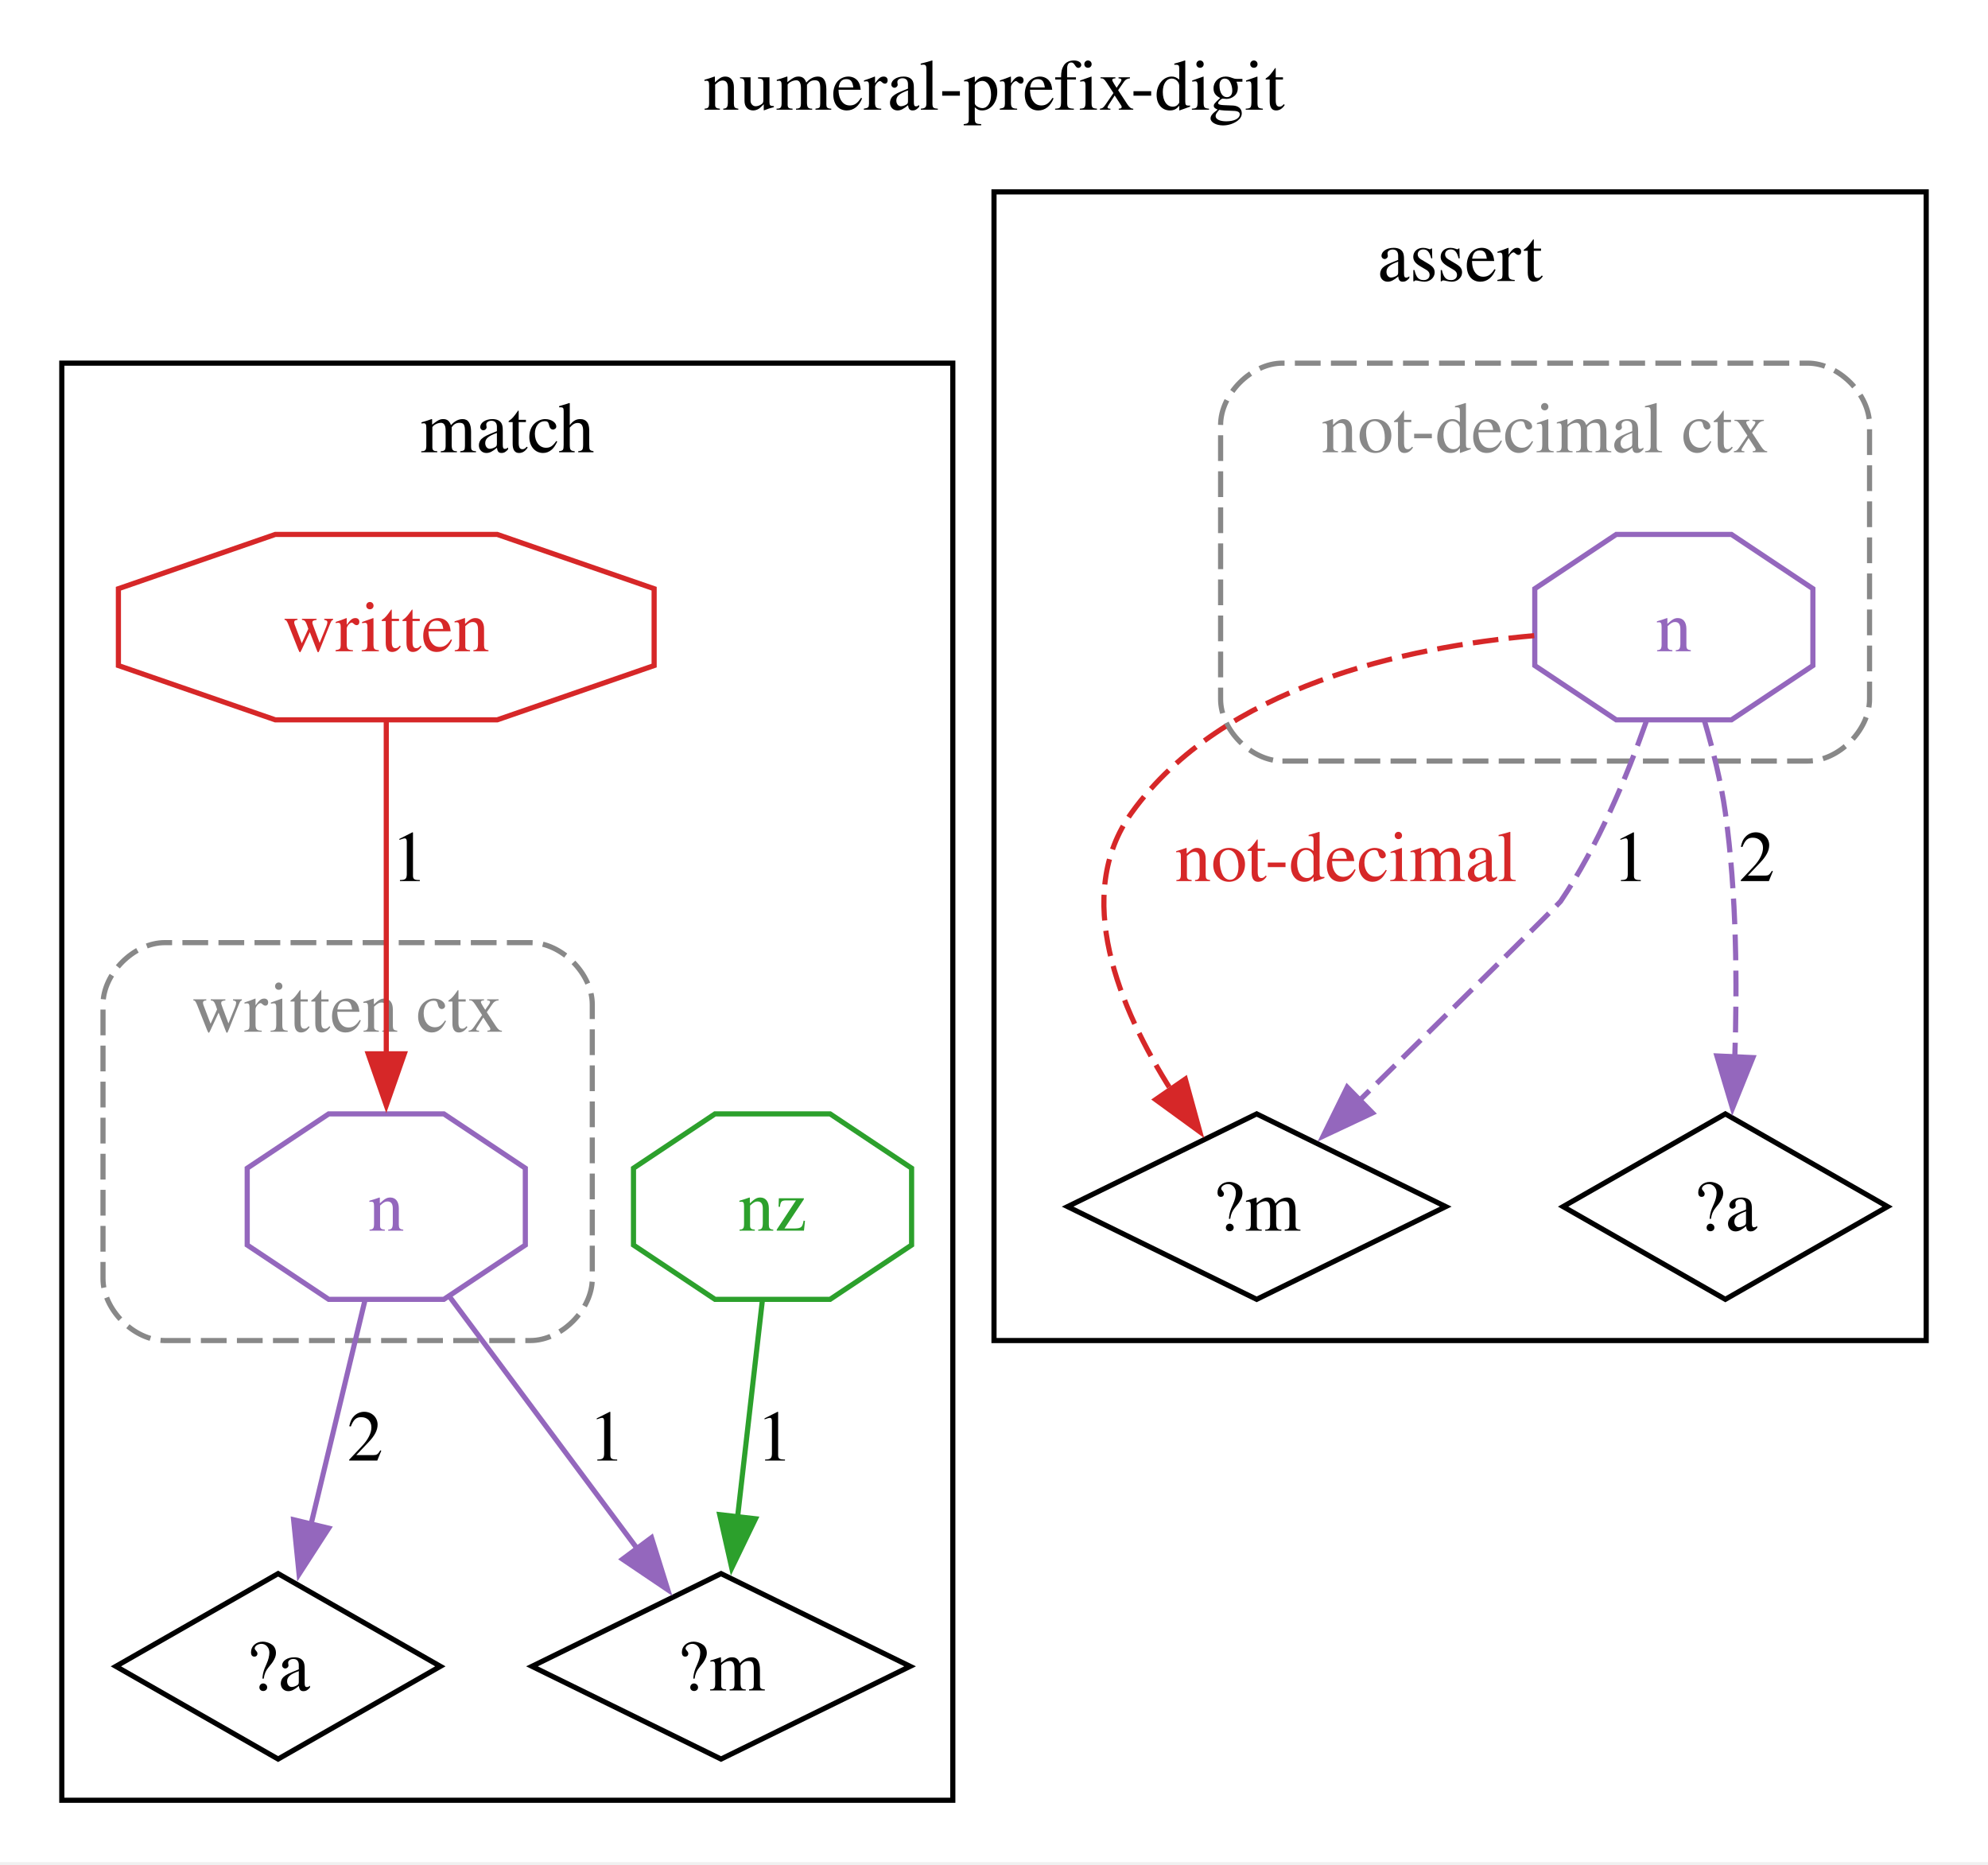
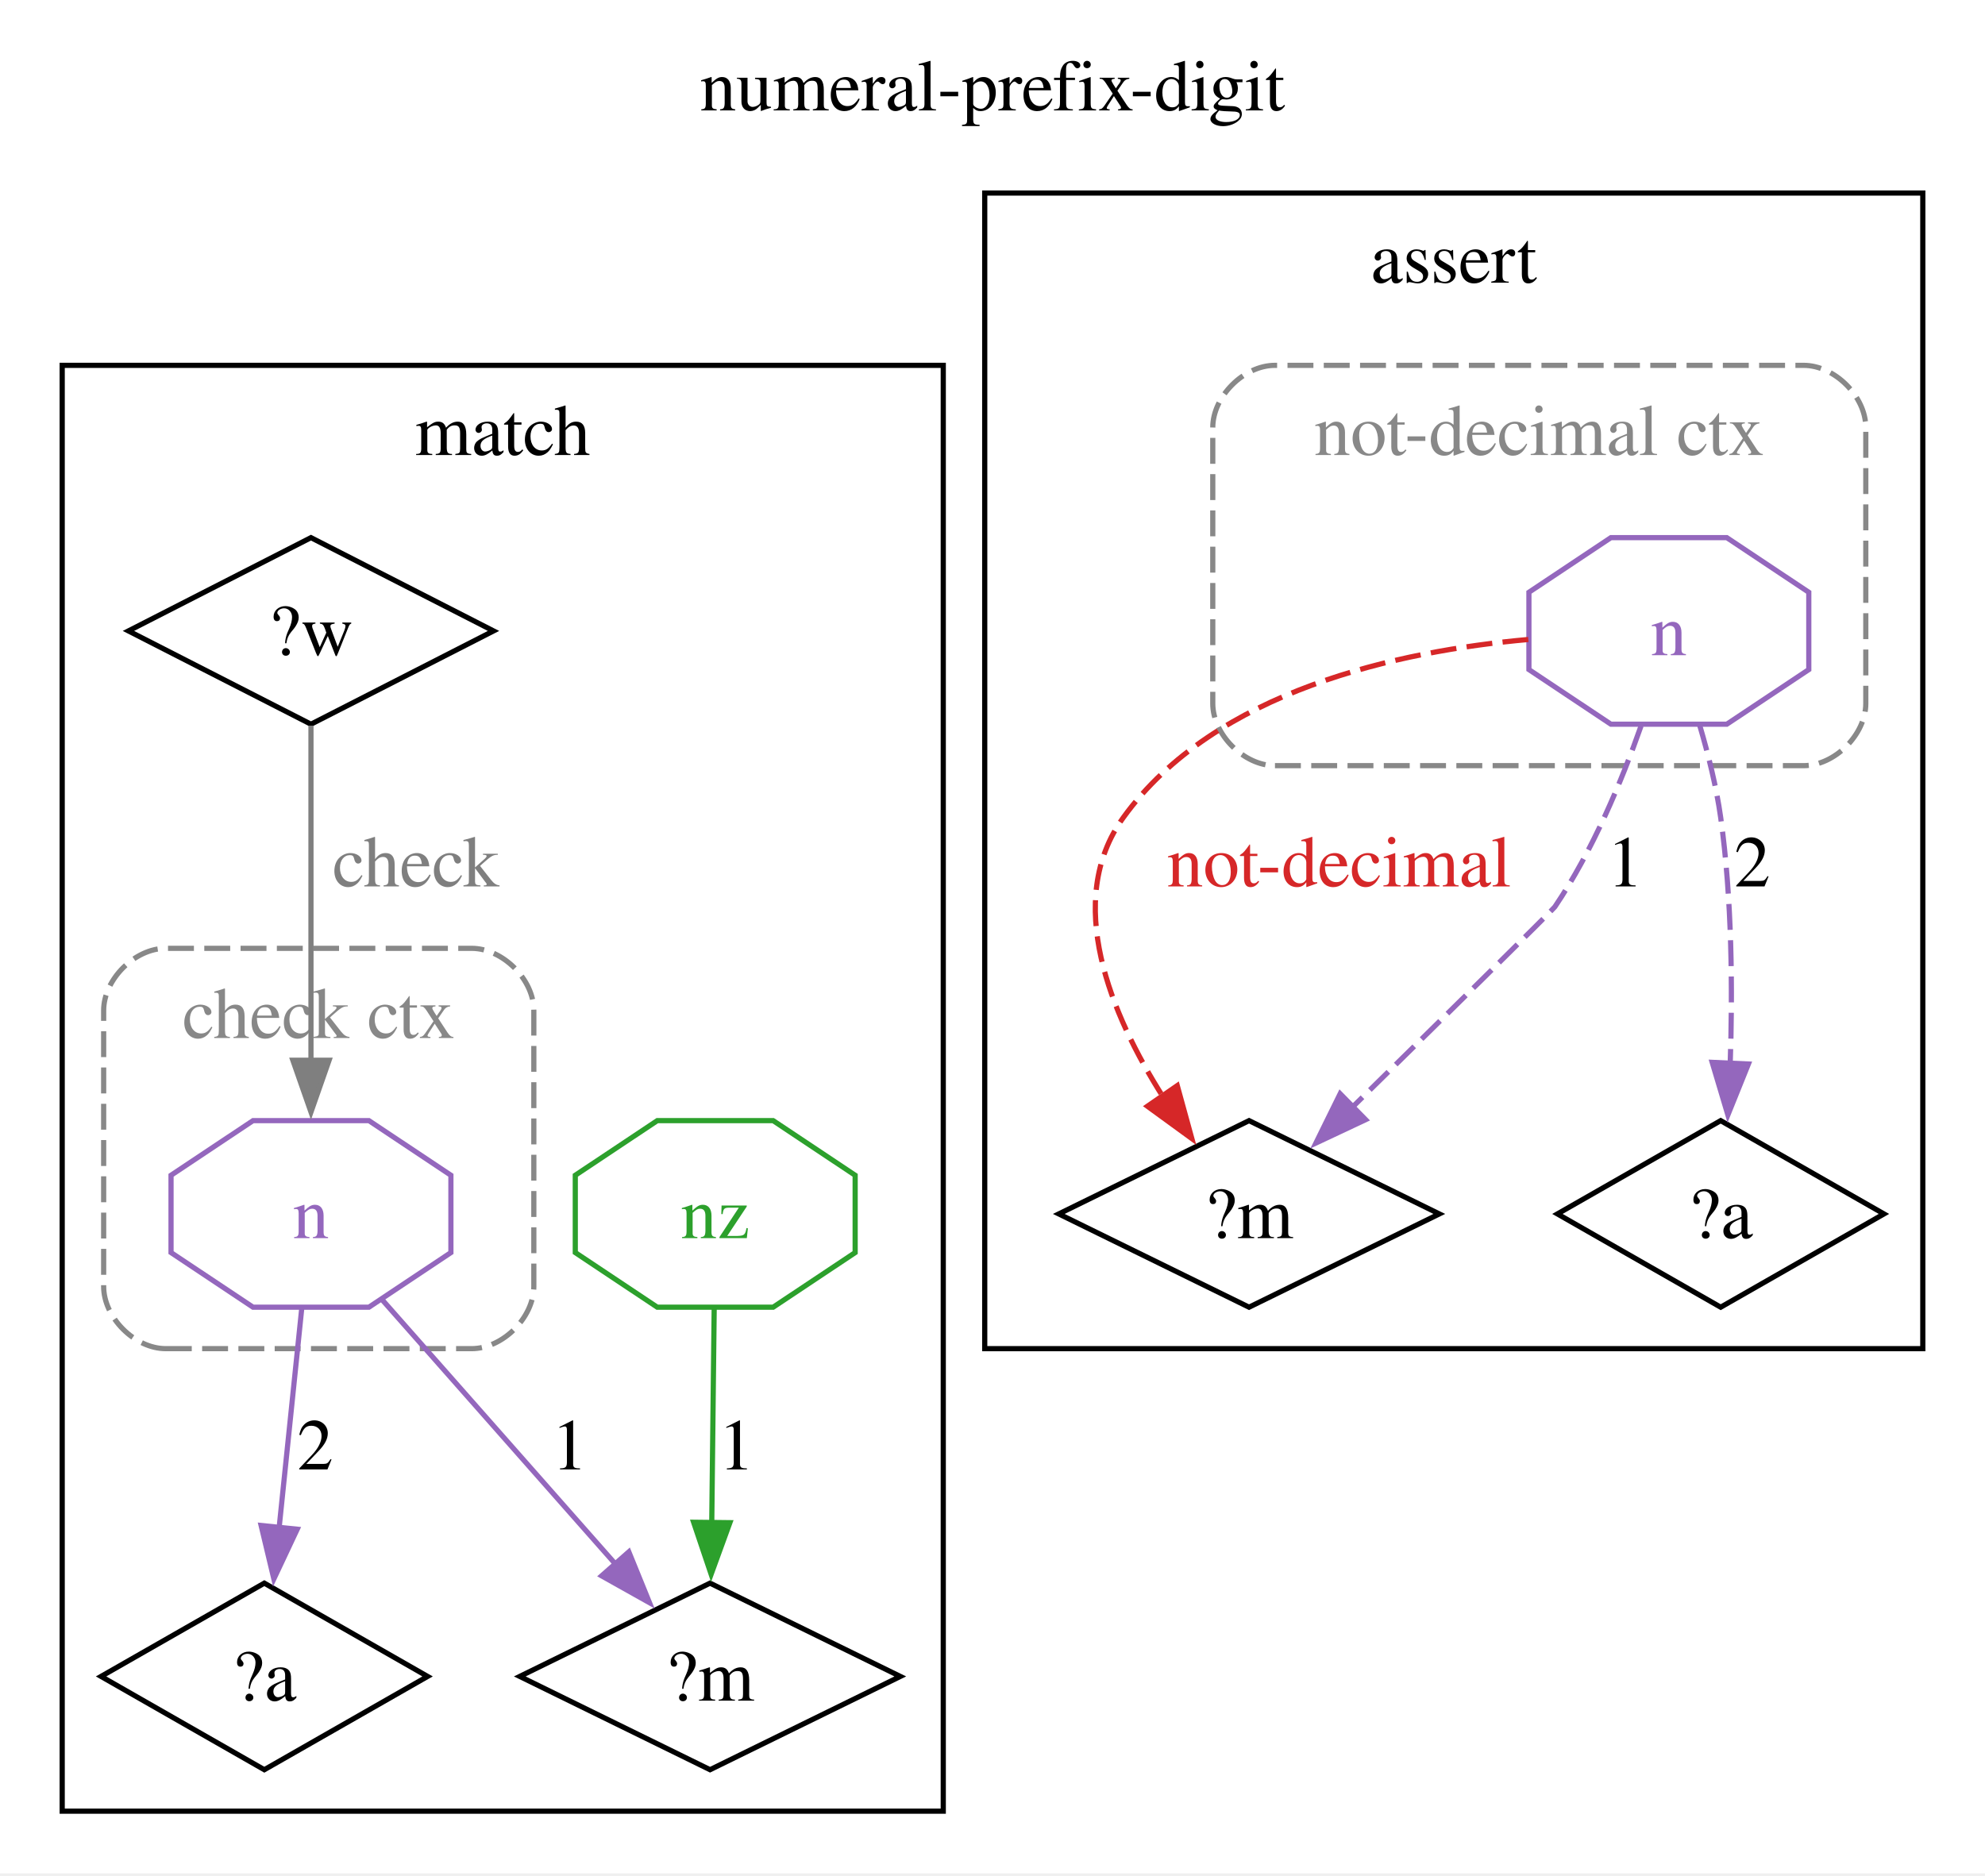
- <svg xmlns="http://www.w3.org/2000/svg" width="386pt" height="362pt" viewBox="0.00 0.00 386.00 362.00">
+ <svg xmlns="http://www.w3.org/2000/svg" width="383pt" height="362pt" viewBox="0.00 0.00 383.00 362.00">
  <g id="graph0" class="graph" transform="scale(1 1) rotate(0) translate(4 357.5)">
-     <polygon fill="white" stroke="none" points="-4,4 -4,-357.5 382,-357.5 382,4 -4,4" />
-     <text xml:space="preserve" text-anchor="middle" x="189" y="-336.2" font-family="Times,serif" font-size="14.00">numeral-prefix-digit</text>
+     <polygon fill="white" stroke="none" points="-4,4 -4,-357.5 379,-357.5 379,4 -4,4" />
+     <text xml:space="preserve" text-anchor="middle" x="187.5" y="-336.2" font-family="Times,serif" font-size="14.00">numeral-prefix-digit</text>
    <g id="clust1" class="cluster">
-       <polygon fill="none" stroke="black" points="8,-8 8,-287 181,-287 181,-8 8,-8" />
-       <text xml:space="preserve" text-anchor="middle" x="94.5" y="-269.7" font-family="Times,serif" font-size="14.00">match</text>
+       <polygon fill="none" stroke="black" points="8,-8 8,-287 178,-287 178,-8 8,-8" />
+       <text xml:space="preserve" text-anchor="middle" x="93" y="-269.7" font-family="Times,serif" font-size="14.00">match</text>
    </g>
    <g id="clust2" class="cluster">
-       <path fill="none" stroke="#888888" stroke-dasharray="5,2" d="M28,-97.25C28,-97.25 99,-97.25 99,-97.25 105,-97.25 111,-103.25 111,-109.25 111,-109.25 111,-162.5 111,-162.5 111,-168.5 105,-174.5 99,-174.5 99,-174.5 28,-174.5 28,-174.5 22,-174.5 16,-168.5 16,-162.5 16,-162.5 16,-109.25 16,-109.25 16,-103.25 22,-97.25 28,-97.25" />
-       <text xml:space="preserve" text-anchor="middle" x="63.5" y="-157.2" font-family="Times,serif" font-size="14.00" fill="#888888">written ctx</text>
+       <path fill="none" stroke="#888888" stroke-dasharray="5,2" d="M28,-97.25C28,-97.25 87,-97.25 87,-97.25 93,-97.25 99,-103.25 99,-109.25 99,-109.25 99,-162.5 99,-162.5 99,-168.5 93,-174.5 87,-174.5 87,-174.5 28,-174.5 28,-174.5 22,-174.5 16,-168.5 16,-162.5 16,-162.5 16,-109.25 16,-109.25 16,-103.25 22,-97.25 28,-97.25" />
+       <text xml:space="preserve" text-anchor="middle" x="57.5" y="-157.2" font-family="Times,serif" font-size="14.00" fill="#888888">check ctx</text>
    </g>
    <g id="clust3" class="cluster">
-       <polygon fill="none" stroke="black" points="189,-97.25 189,-320.25 370,-320.25 370,-97.25 189,-97.25" />
-       <text xml:space="preserve" text-anchor="middle" x="279.5" y="-302.95" font-family="Times,serif" font-size="14.00">assert</text>
+       <polygon fill="none" stroke="black" points="186,-97.25 186,-320.25 367,-320.25 367,-97.25 186,-97.25" />
+       <text xml:space="preserve" text-anchor="middle" x="276.5" y="-302.95" font-family="Times,serif" font-size="14.00">assert</text>
    </g>
    <g id="clust4" class="cluster">
-       <path fill="none" stroke="#888888" stroke-dasharray="5,2" d="M245,-209.75C245,-209.75 347,-209.75 347,-209.75 353,-209.75 359,-215.75 359,-221.75 359,-221.75 359,-275 359,-275 359,-281 353,-287 347,-287 347,-287 245,-287 245,-287 239,-287 233,-281 233,-275 233,-275 233,-221.75 233,-221.75 233,-215.75 239,-209.75 245,-209.75" />
-       <text xml:space="preserve" text-anchor="middle" x="296" y="-269.7" font-family="Times,serif" font-size="14.00" fill="#888888">not-decimal ctx</text>
+       <path fill="none" stroke="#888888" stroke-dasharray="5,2" d="M242,-209.75C242,-209.75 344,-209.75 344,-209.75 350,-209.75 356,-215.75 356,-221.75 356,-221.75 356,-275 356,-275 356,-281 350,-287 344,-287 344,-287 242,-287 242,-287 236,-287 230,-281 230,-275 230,-275 230,-221.75 230,-221.75 230,-215.75 236,-209.75 242,-209.75" />
+       <text xml:space="preserve" text-anchor="middle" x="293" y="-269.7" font-family="Times,serif" font-size="14.00" fill="#888888">not-decimal ctx</text>
    </g>
    <g id="node1" class="node">
-       <polygon fill="none" stroke="black" points="136,-52 99.29,-34 136,-16 172.71,-34 136,-52" />
-       <text xml:space="preserve" text-anchor="middle" x="136" y="-29.32" font-family="Times,serif" font-size="14.00">?m</text>
+       <polygon fill="none" stroke="black" points="56,-253.75 20.78,-235.75 56,-217.75 91.22,-235.75 56,-253.75" />
+       <text xml:space="preserve" text-anchor="middle" x="56" y="-231.07" font-family="Times,serif" font-size="14.00">?w</text>
+     </g>
+     <g id="node4" class="node">
+       <polygon fill="none" stroke="#9467bd" points="83,-115.79 83,-130.71 67.18,-141.25 44.82,-141.25 29,-130.71 29,-115.79 44.82,-105.25 67.18,-105.25 83,-115.79" />
+       <text xml:space="preserve" text-anchor="middle" x="56" y="-118.58" font-family="Times,serif" font-size="14.00" fill="#9467bd">n</text>
+     </g>
+     <g id="edge1" class="edge">
+       <path fill="none" stroke="#7f7f7f" d="M56,-217.48C56,-200.21 56,-173.34 56,-152.87" />
+       <polygon fill="#7f7f7f" stroke="#7f7f7f" points="59.5,-152.91 56,-142.91 52.5,-152.91 59.5,-152.91" />
+       <text xml:space="preserve" text-anchor="middle" x="76.25" y="-186.45" font-family="Times,serif" font-size="14.00" fill="#7f7f7f">check</text>
    </g>
    <g id="node2" class="node">
-       <polygon fill="none" stroke="black" points="50,-52 18.5,-34 50,-16 81.5,-34 50,-52" />
-       <text xml:space="preserve" text-anchor="middle" x="50" y="-29.32" font-family="Times,serif" font-size="14.00">?a</text>
+       <polygon fill="none" stroke="black" points="133,-52 96.29,-34 133,-16 169.71,-34 133,-52" />
+       <text xml:space="preserve" text-anchor="middle" x="133" y="-29.32" font-family="Times,serif" font-size="14.00">?m</text>
    </g>
    <g id="node3" class="node">
-       <polygon fill="none" stroke="#9467bd" points="98,-115.79 98,-130.71 82.18,-141.25 59.82,-141.25 44,-130.71 44,-115.79 59.82,-105.25 82.18,-105.25 98,-115.79" />
-       <text xml:space="preserve" text-anchor="middle" x="71" y="-118.58" font-family="Times,serif" font-size="14.00" fill="#9467bd">n</text>
+       <polygon fill="none" stroke="black" points="47,-52 15.5,-34 47,-16 78.5,-34 47,-52" />
+       <text xml:space="preserve" text-anchor="middle" x="47" y="-29.32" font-family="Times,serif" font-size="14.00">?a</text>
    </g>
    <g id="edge3" class="edge">
-       <path fill="none" stroke="#9467bd" d="M83.23,-105.84C93.54,-91.99 108.4,-72.05 119.72,-56.85" />
-       <polygon fill="#9467bd" stroke="#9467bd" points="122.5,-58.98 125.66,-48.87 116.88,-54.8 122.5,-58.98" />
-       <text xml:space="preserve" text-anchor="middle" x="113.82" y="-73.95" font-family="Times,serif" font-size="14.00">1</text>
+       <path fill="none" stroke="#9467bd" d="M69.77,-106.65C82.35,-92.39 101.05,-71.21 114.85,-55.57" />
+       <polygon fill="#9467bd" stroke="#9467bd" points="117.33,-58.04 121.32,-48.23 112.08,-53.41 117.33,-58.04" />
+       <text xml:space="preserve" text-anchor="middle" x="105.9" y="-73.95" font-family="Times,serif" font-size="14.00">1</text>
    </g>
    <g id="edge4" class="edge">
-       <path fill="none" stroke="#9467bd" d="M66.85,-105.01C63.86,-92.6 59.78,-75.61 56.37,-61.48" />
-       <polygon fill="#9467bd" stroke="#9467bd" points="59.82,-60.82 54.07,-51.92 53.01,-62.46 59.82,-60.82" />
-       <text xml:space="preserve" text-anchor="middle" x="66.88" y="-73.95" font-family="Times,serif" font-size="14.00">2</text>
-     </g>
-     <g id="node4" class="node">
-       <polygon fill="none" stroke="#d62728" points="123.01,-228.29 123.01,-243.21 92.54,-253.75 49.46,-253.75 18.99,-243.21 18.99,-228.29 49.46,-217.75 92.54,-217.75 123.01,-228.29" />
-       <text xml:space="preserve" text-anchor="middle" x="71" y="-231.07" font-family="Times,serif" font-size="14.00" fill="#d62728">written</text>
-     </g>
-     <g id="edge1" class="edge">
-       <path fill="none" stroke="#d62728" d="M71,-217.48C71,-200.21 71,-173.34 71,-152.87" />
-       <polygon fill="#d62728" stroke="#d62728" points="74.5,-152.91 71,-142.91 67.5,-152.91 74.5,-152.91" />
-       <text xml:space="preserve" text-anchor="middle" x="75.5" y="-186.45" font-family="Times,serif" font-size="14.00">1</text>
+       <path fill="none" stroke="#9467bd" d="M54.22,-105.01C52.98,-92.95 51.29,-76.58 49.86,-62.7" />
+       <polygon fill="#9467bd" stroke="#9467bd" points="53.35,-62.41 48.84,-52.82 46.38,-63.13 53.35,-62.41" />
+       <text xml:space="preserve" text-anchor="middle" x="56.81" y="-73.95" font-family="Times,serif" font-size="14.00">2</text>
    </g>
    <g id="node5" class="node">
-       <polygon fill="none" stroke="#2ca02c" points="173,-115.79 173,-130.71 157.18,-141.25 134.82,-141.25 119,-130.71 119,-115.79 134.82,-105.25 157.18,-105.25 173,-115.79" />
-       <text xml:space="preserve" text-anchor="middle" x="146" y="-118.58" font-family="Times,serif" font-size="14.00" fill="#2ca02c">nz</text>
+       <polygon fill="none" stroke="#2ca02c" points="161,-115.79 161,-130.71 145.18,-141.25 122.82,-141.25 107,-130.71 107,-115.79 122.82,-105.25 145.18,-105.25 161,-115.79" />
+       <text xml:space="preserve" text-anchor="middle" x="134" y="-118.58" font-family="Times,serif" font-size="14.00" fill="#2ca02c">nz</text>
    </g>
    <g id="edge2" class="edge">
-       <path fill="none" stroke="#2ca02c" d="M144.02,-105.01C142.65,-93.03 140.79,-76.79 139.21,-62.97" />
-       <polygon fill="#2ca02c" stroke="#2ca02c" points="142.69,-62.65 138.08,-53.11 135.74,-63.45 142.69,-62.65" />
-       <text xml:space="preserve" text-anchor="middle" x="146.4" y="-73.95" font-family="Times,serif" font-size="14.00">1</text>
+       <path fill="none" stroke="#2ca02c" d="M133.8,-105.01C133.67,-93.18 133.48,-77.2 133.33,-63.5" />
+       <polygon fill="#2ca02c" stroke="#2ca02c" points="136.83,-63.67 133.21,-53.72 129.83,-63.75 136.83,-63.67" />
+       <text xml:space="preserve" text-anchor="middle" x="138.09" y="-73.95" font-family="Times,serif" font-size="14.00">1</text>
    </g>
    <g id="node6" class="node">
-       <polygon fill="none" stroke="black" points="240,-141.25 203.29,-123.25 240,-105.25 276.71,-123.25 240,-141.25" />
-       <text xml:space="preserve" text-anchor="middle" x="240" y="-118.58" font-family="Times,serif" font-size="14.00">?m</text>
+       <polygon fill="none" stroke="black" points="237,-141.25 200.29,-123.25 237,-105.25 273.71,-123.25 237,-141.25" />
+       <text xml:space="preserve" text-anchor="middle" x="237" y="-118.58" font-family="Times,serif" font-size="14.00">?m</text>
    </g>
    <g id="node7" class="node">
-       <polygon fill="none" stroke="black" points="331,-141.25 299.5,-123.25 331,-105.25 362.5,-123.25 331,-141.25" />
-       <text xml:space="preserve" text-anchor="middle" x="331" y="-118.58" font-family="Times,serif" font-size="14.00">?a</text>
+       <polygon fill="none" stroke="black" points="328,-141.25 296.5,-123.25 328,-105.25 359.5,-123.25 328,-141.25" />
+       <text xml:space="preserve" text-anchor="middle" x="328" y="-118.58" font-family="Times,serif" font-size="14.00">?a</text>
    </g>
    <g id="node8" class="node">
-       <polygon fill="none" stroke="#9467bd" points="348,-228.29 348,-243.21 332.18,-253.75 309.82,-253.75 294,-243.21 294,-228.29 309.82,-217.75 332.18,-217.75 348,-228.29" />
-       <text xml:space="preserve" text-anchor="middle" x="321" y="-231.07" font-family="Times,serif" font-size="14.00" fill="#9467bd">n</text>
+       <polygon fill="none" stroke="#9467bd" points="345,-228.29 345,-243.21 329.18,-253.75 306.82,-253.75 291,-243.21 291,-228.29 306.82,-217.75 329.18,-217.75 345,-228.29" />
+       <text xml:space="preserve" text-anchor="middle" x="318" y="-231.07" font-family="Times,serif" font-size="14.00" fill="#9467bd">n</text>
    </g>
    <g id="edge5" class="edge">
-       <path fill="none" stroke="#d62728" stroke-dasharray="5,2" d="M293.89,-234.1C269.02,-231.88 233.44,-224.27 215.75,-199.75 204.15,-183.66 213.29,-161.76 223.5,-145.69" />
-       <polygon fill="#d62728" stroke="#d62728" points="226.15,-148.01 228.96,-137.79 220.39,-144.03 226.15,-148.01" />
-       <text xml:space="preserve" text-anchor="middle" x="257.38" y="-186.45" font-family="Times,serif" font-size="14.00" fill="#d62728">not-decimal</text>
+       <path fill="none" stroke="#d62728" stroke-dasharray="5,2" d="M290.89,-234.1C266.02,-231.88 230.44,-224.27 212.75,-199.75 201.15,-183.66 210.29,-161.76 220.5,-145.69" />
+       <polygon fill="#d62728" stroke="#d62728" points="223.15,-148.01 225.96,-137.79 217.39,-144.03 223.15,-148.01" />
+       <text xml:space="preserve" text-anchor="middle" x="254.38" y="-186.45" font-family="Times,serif" font-size="14.00" fill="#d62728">not-decimal</text>
    </g>
    <g id="edge6" class="edge">
-       <path fill="none" stroke="#9467bd" stroke-dasharray="5,2" d="M315.64,-217.42C311.91,-206.81 306.28,-193.26 299,-182.5 298.61,-181.92 276.67,-160.3 259.66,-143.57" />
-       <polygon fill="#9467bd" stroke="#9467bd" points="262.49,-141.44 252.9,-136.93 257.58,-146.44 262.49,-141.44" />
-       <text xml:space="preserve" text-anchor="middle" x="312.57" y="-186.45" font-family="Times,serif" font-size="14.00">1</text>
+       <path fill="none" stroke="#9467bd" stroke-dasharray="5,2" d="M312.64,-217.42C308.91,-206.81 303.28,-193.26 296,-182.5 295.61,-181.92 273.67,-160.3 256.66,-143.57" />
+       <polygon fill="#9467bd" stroke="#9467bd" points="259.49,-141.44 249.9,-136.93 254.58,-146.44 259.49,-141.44" />
+       <text xml:space="preserve" text-anchor="middle" x="309.57" y="-186.45" font-family="Times,serif" font-size="14.00">1</text>
    </g>
    <g id="edge7" class="edge">
-       <path fill="none" stroke="#9467bd" stroke-dasharray="5,2" d="M326.96,-217.51C328.61,-211.91 330.18,-205.63 331,-199.75 333.2,-184.03 333.32,-166.29 332.83,-151.96" />
-       <polygon fill="#9467bd" stroke="#9467bd" points="336.35,-152.18 332.39,-142.35 329.36,-152.5 336.35,-152.18" />
-       <text xml:space="preserve" text-anchor="middle" x="337.08" y="-186.45" font-family="Times,serif" font-size="14.00">2</text>
+       <path fill="none" stroke="#9467bd" stroke-dasharray="5,2" d="M323.96,-217.51C325.61,-211.91 327.18,-205.63 328,-199.75 330.2,-184.03 330.32,-166.29 329.83,-151.96" />
+       <polygon fill="#9467bd" stroke="#9467bd" points="333.35,-152.18 329.39,-142.35 326.36,-152.5 333.35,-152.18" />
+       <text xml:space="preserve" text-anchor="middle" x="334.08" y="-186.45" font-family="Times,serif" font-size="14.00">2</text>
    </g>
  </g>
</svg>
